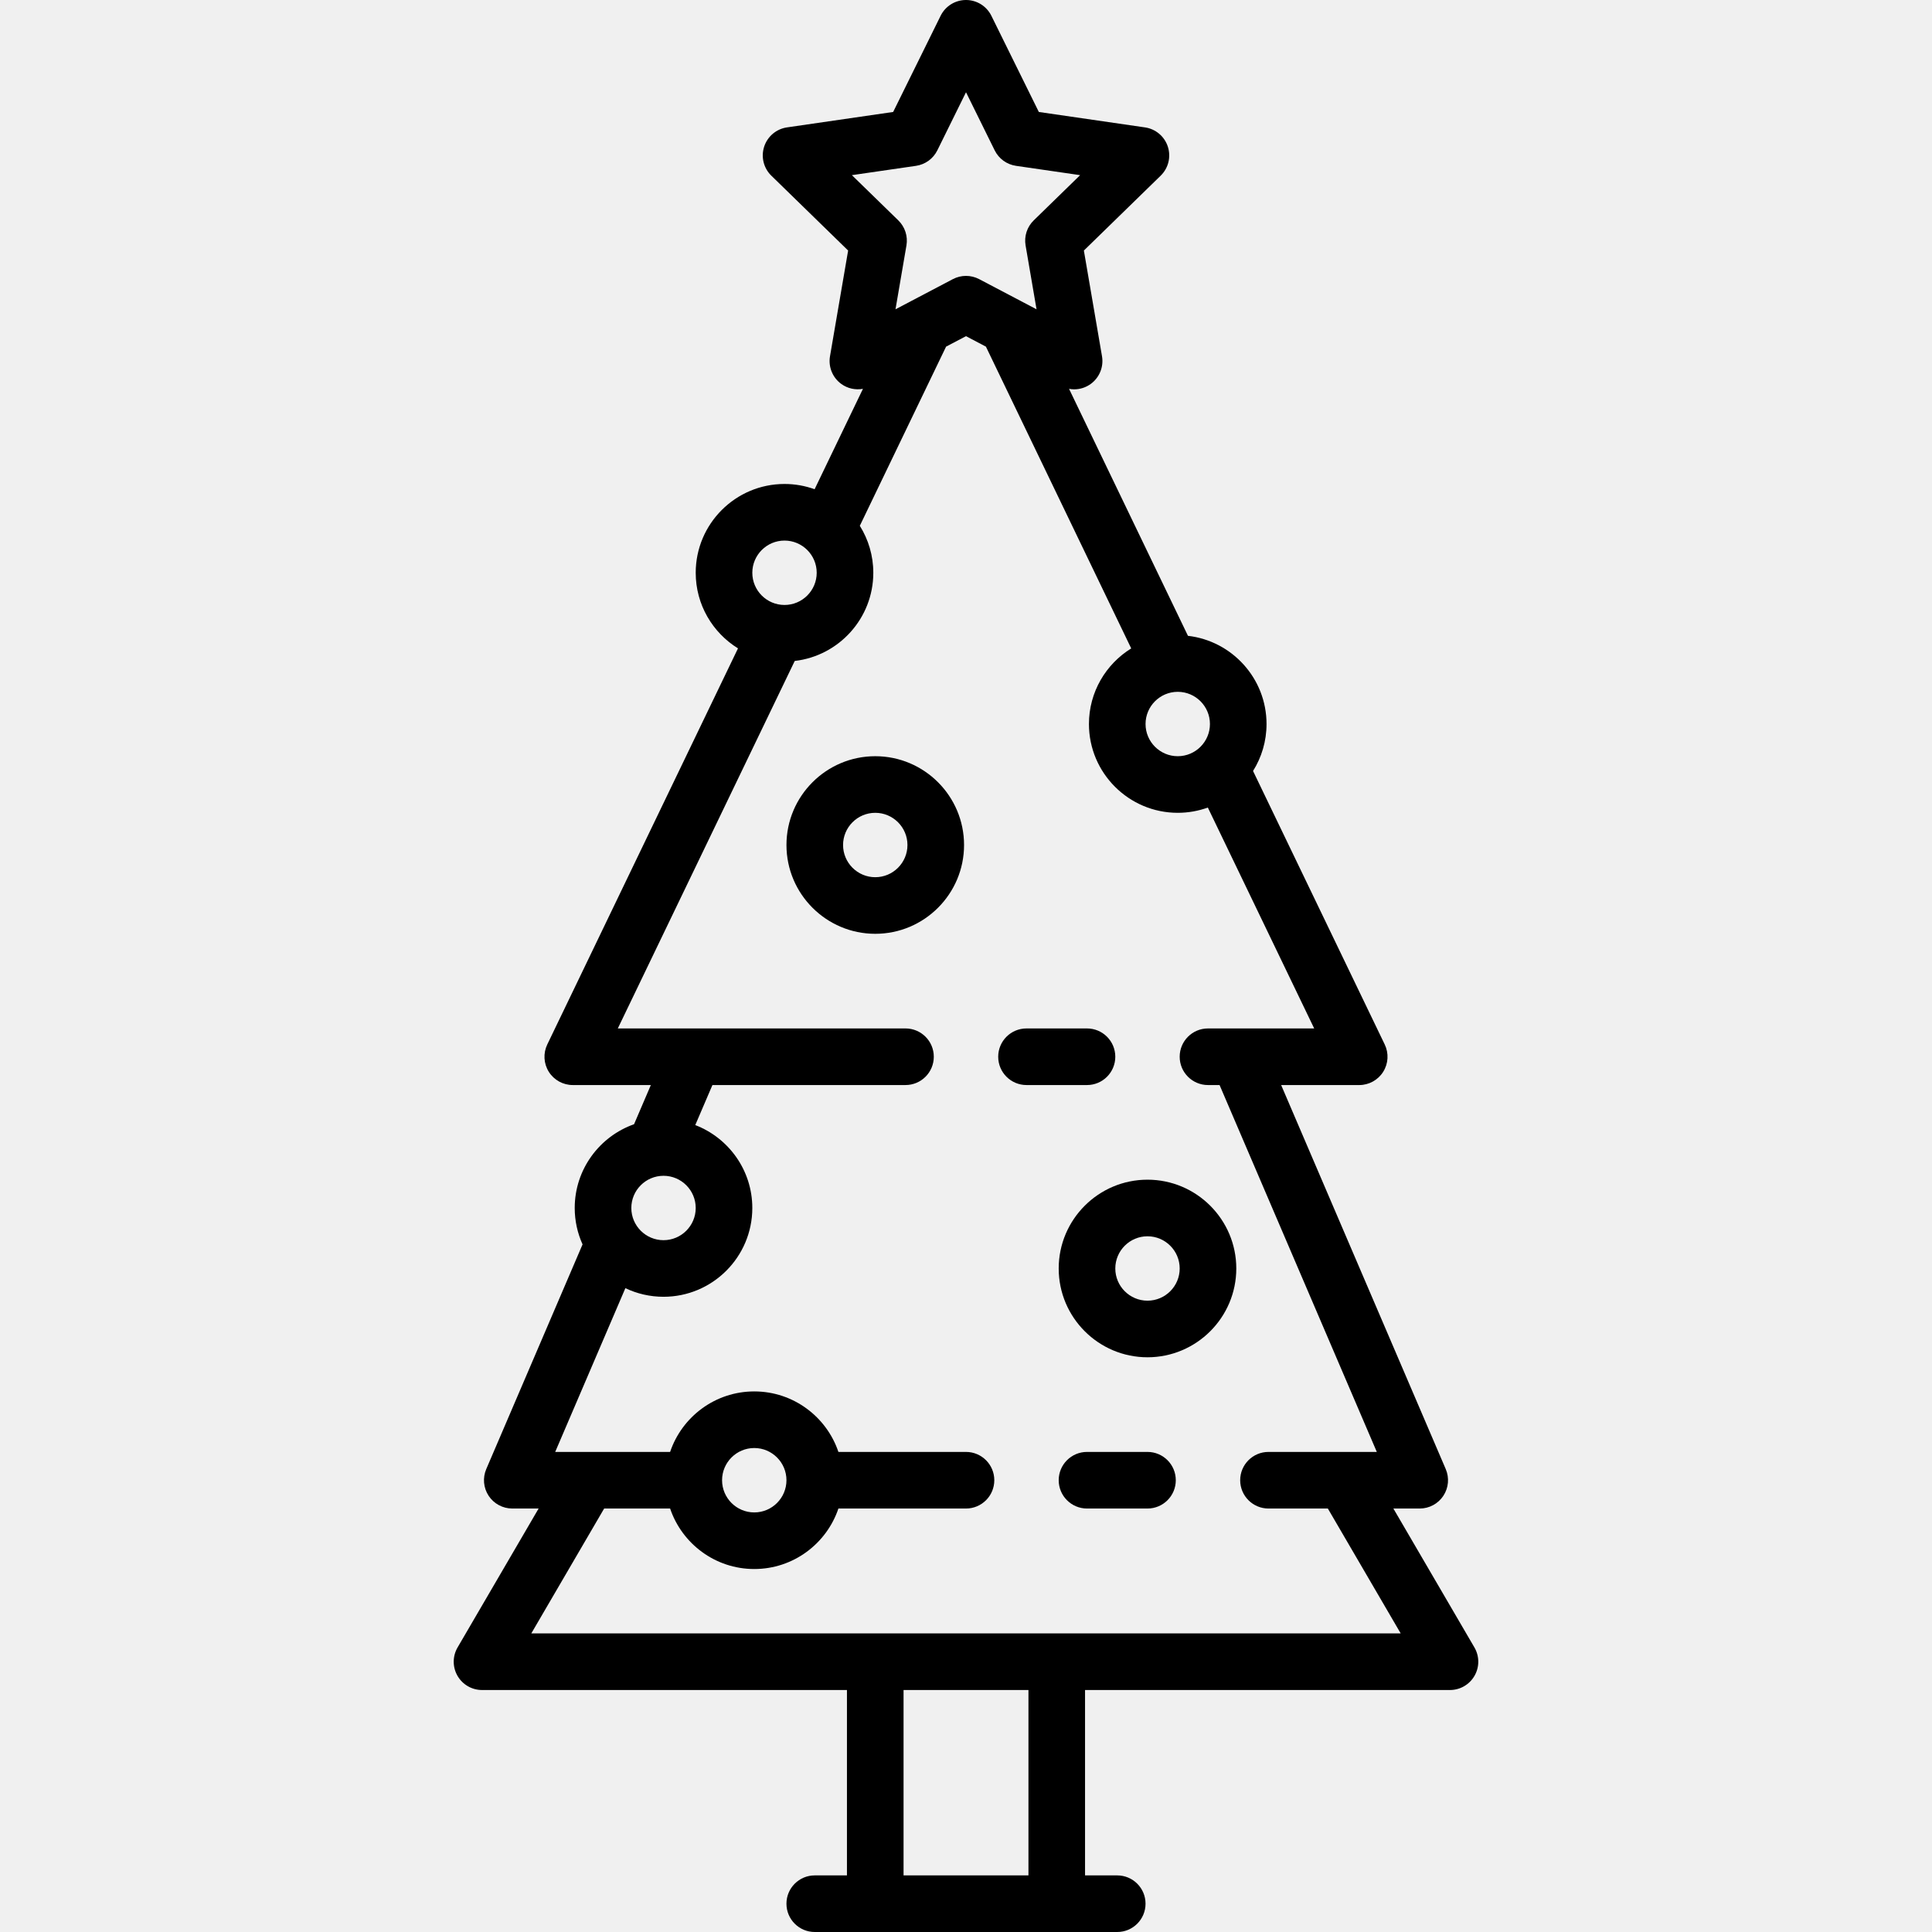
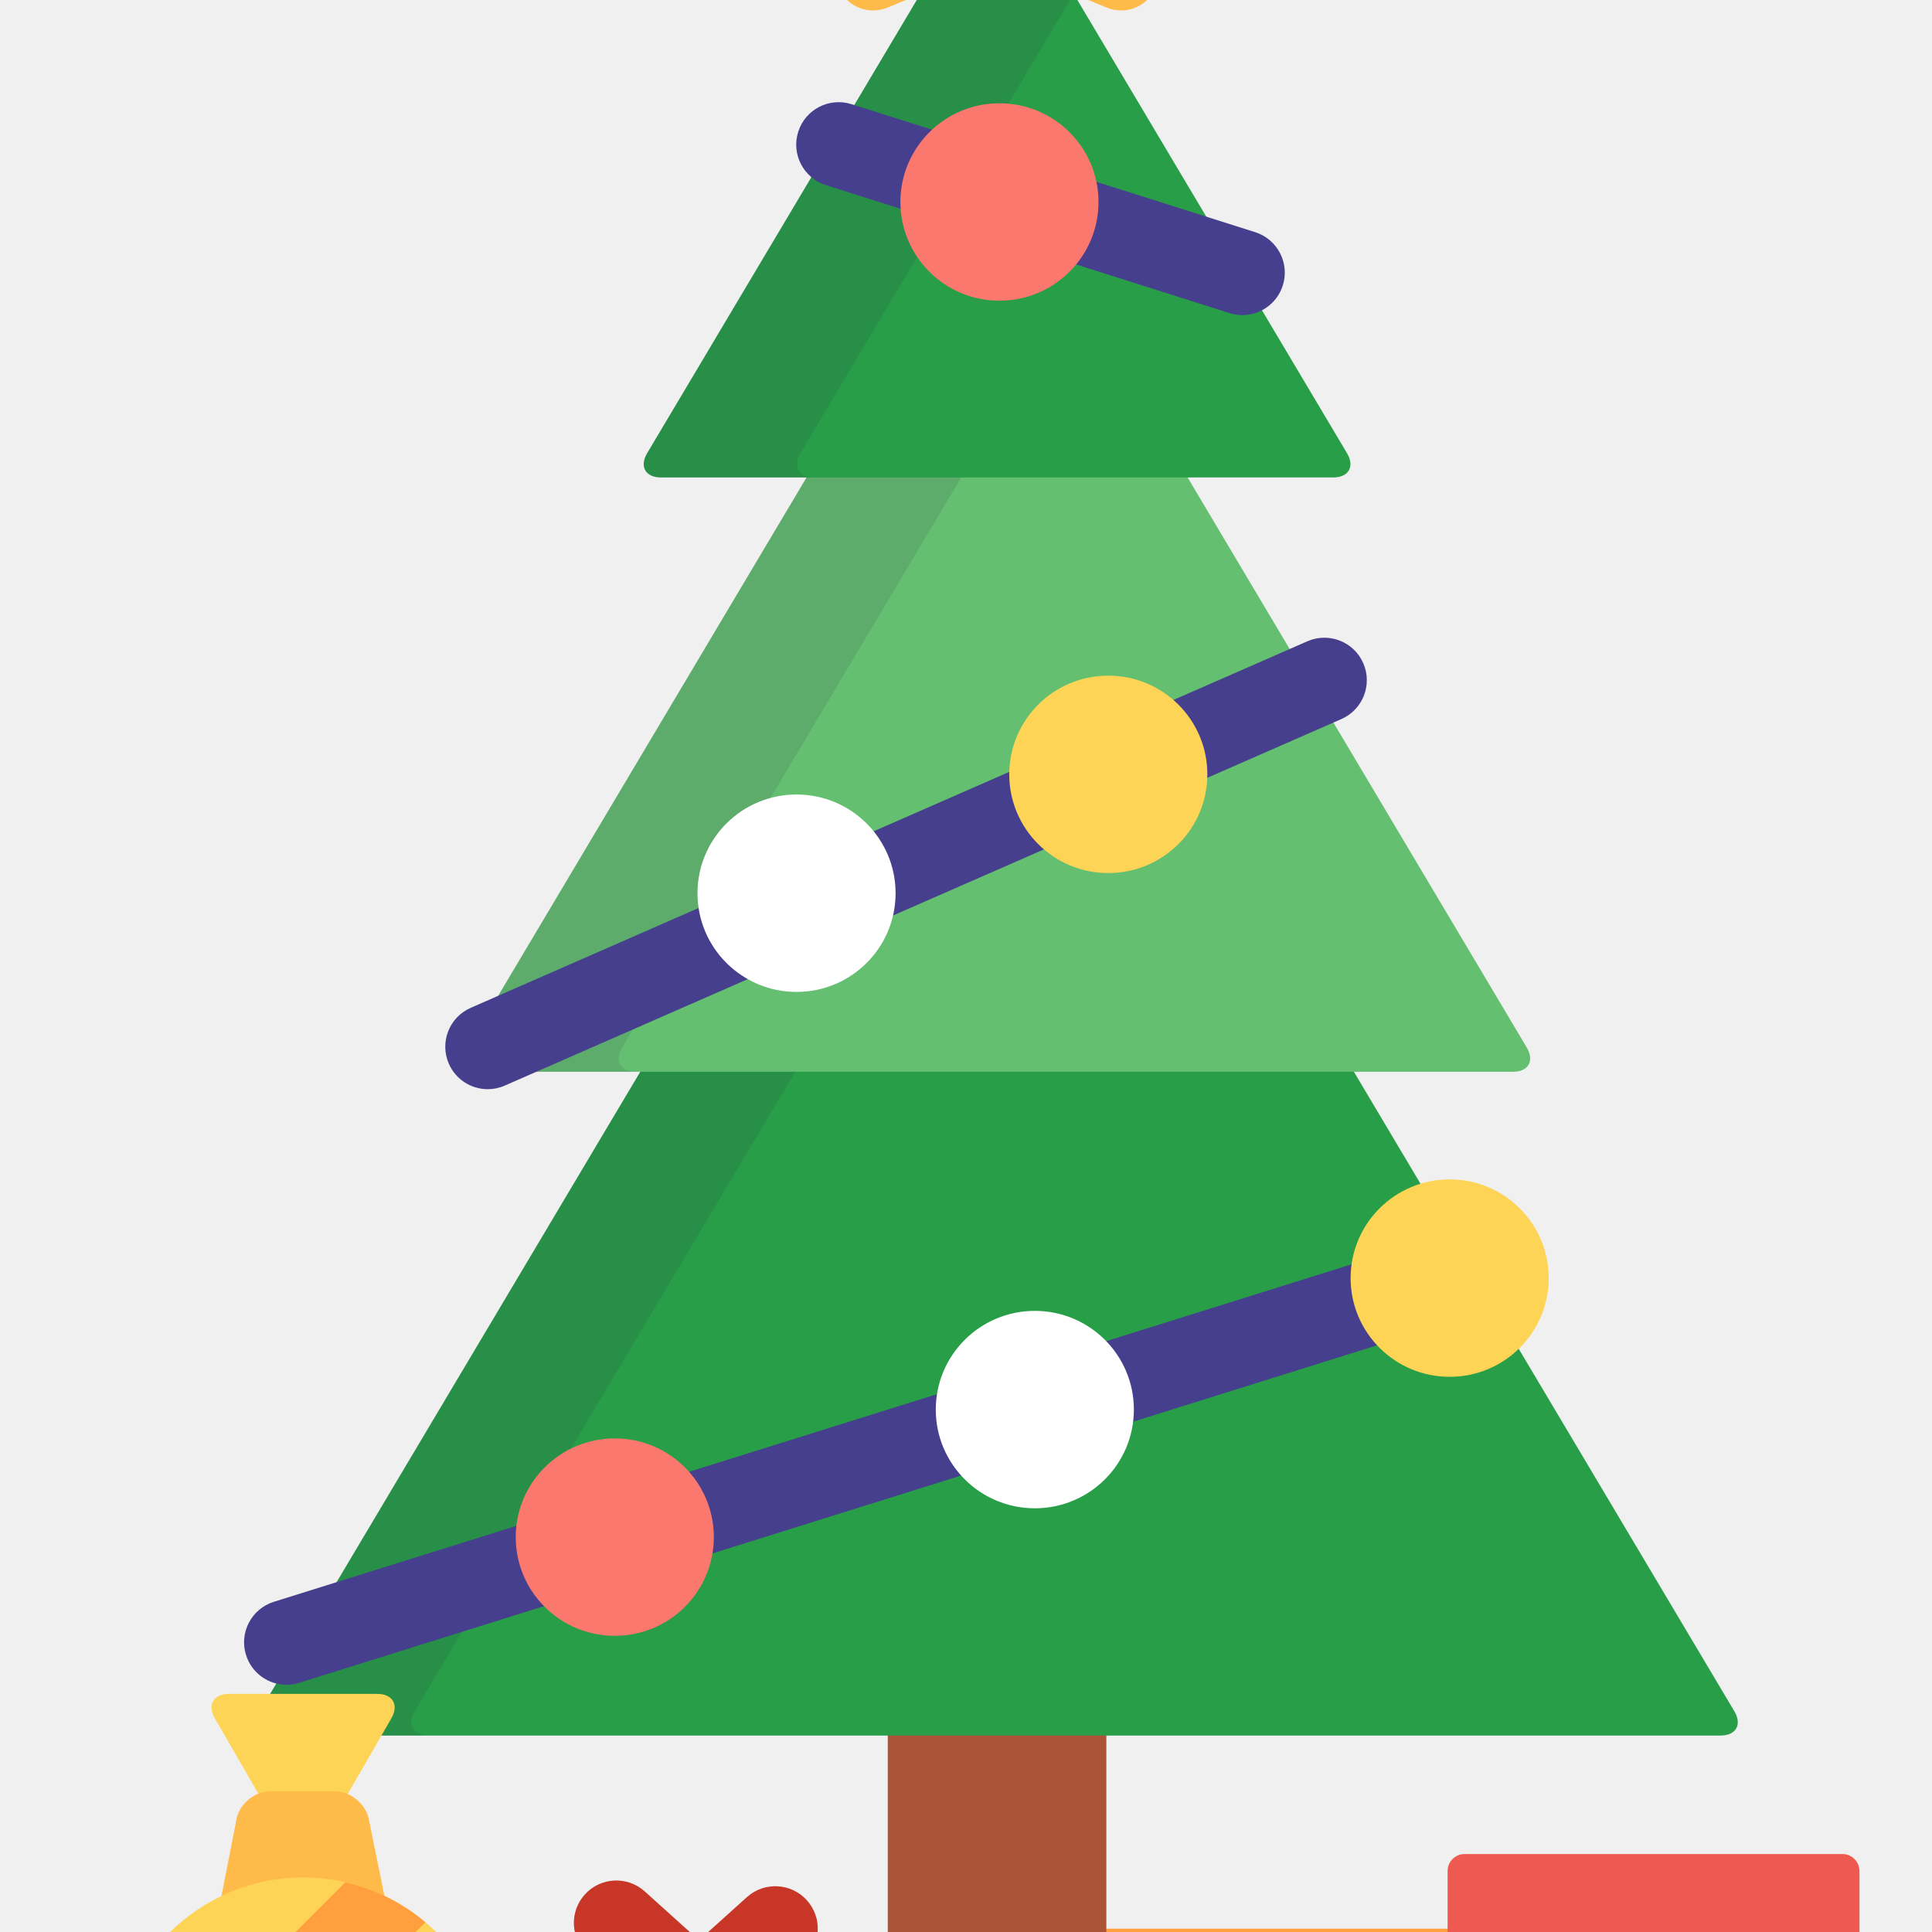
- <svg xmlns="http://www.w3.org/2000/svg" version="1.1" width="512" height="512" x="0" y="0" viewBox="0 0 512 512" style="enable-background:new 0 0 512 512" xml:space="preserve" class="">
-   <g transform="matrix(1,0,0,1,8.526512829121202e-14,0)">
+ <svg xmlns="http://www.w3.org/2000/svg" version="1.1" width="512" height="512" x="0" y="0" viewBox="0 0 512.002 512.002" style="enable-background:new 0 0 512 512" xml:space="preserve" class="">
+   <g transform="matrix(1.5,0,0,1.5,-128.0005,-128.0006)">
+     <rect x="279.621" y="459.231" style="" width="68.815" height="40.77" fill="#fed456" data-original="#fed456" class="" />
    <g>
-       <g>
-         <path d="M390.738,436.592l-21.478-36.817h6.982c2.521,0,4.874-1.267,6.261-3.371c1.388-2.105,1.625-4.766,0.632-7.083    L339.519,287.55h20.69c2.58,0,4.978-1.326,6.35-3.509c1.373-2.184,1.526-4.92,0.407-7.244L332.07,204.32    c2.262-3.613,3.574-7.879,3.574-12.447c0-12.058-9.118-22.021-20.82-23.371l-31.517-65.457c0.445,0.081,0.893,0.135,1.342,0.135    c1.555,0,3.103-0.483,4.409-1.432c2.31-1.678,3.466-4.522,2.984-7.335l-4.805-28.017l20.355-19.842    c2.044-1.993,2.78-4.973,1.897-7.688c-0.882-2.715-3.229-4.694-6.054-5.104l-28.13-4.087l-12.58-25.491    C261.463,1.621,258.856,0,256.001,0c-2.855,0-5.462,1.621-6.726,4.181l-12.58,25.491l-28.13,4.087    c-2.825,0.41-5.172,2.389-6.054,5.104c-0.882,2.715-0.146,5.696,1.897,7.688l20.355,19.842l-4.805,28.017    c-0.482,2.813,0.674,5.657,2.984,7.335c1.683,1.222,3.764,1.661,5.748,1.301l-12.81,26.606c-2.492-0.901-5.177-1.394-7.976-1.394    c-12.976,0-23.532,10.557-23.532,23.532c0,8.458,4.487,15.885,11.204,20.034l-50.542,104.971c-1.119,2.324-0.965,5.06,0.407,7.244    c1.372,2.184,3.771,3.509,6.35,3.509h20.69l-4.451,10.386c-9.148,3.228-15.723,11.956-15.723,22.195    c0,3.437,0.747,6.701,2.077,9.647l-25.519,59.544c-0.993,2.317-0.755,4.979,0.632,7.083c1.388,2.104,3.74,3.371,6.261,3.371h6.982    l-21.478,36.817c-1.353,2.32-1.363,5.186-0.025,7.515c1.337,2.329,3.818,3.765,6.503,3.765h96.71V497h-8.532    c-4.142,0-7.5,3.358-7.5,7.5c0,4.142,3.358,7.5,7.5,7.5h80.161c4.142,0,7.5-3.358,7.5-7.5c0-4.142-3.358-7.5-7.5-7.5h-8.532    v-49.129h96.71c2.686,0,5.166-1.436,6.503-3.765C392.101,441.778,392.091,438.912,390.738,436.592z M312.114,183.339    c4.704,0,8.532,3.828,8.532,8.532c0,4.705-3.828,8.532-8.532,8.532c-4.704,0-8.532-3.828-8.532-8.532    C303.582,187.167,307.41,183.339,312.114,183.339z M225.761,46.417l16.994-2.469c2.443-0.355,4.555-1.889,5.647-4.103l7.6-15.399    l7.6,15.399c1.092,2.213,3.204,3.748,5.647,4.103l16.994,2.469l-12.296,11.986c-1.768,1.723-2.575,4.206-2.157,6.638l2.903,16.925    l-15.199-7.991c-1.093-0.574-2.292-0.861-3.49-0.861s-2.397,0.287-3.49,0.861l-15.199,7.991l2.903-16.925    c0.417-2.433-0.389-4.915-2.157-6.638L225.761,46.417z M207.904,143.258c4.705,0,8.532,3.828,8.532,8.532    s-3.828,8.532-8.532,8.532s-8.532-3.828-8.532-8.532S203.2,143.258,207.904,143.258z M175.84,311.597    c4.704,0,8.532,3.828,8.532,8.532c0,4.704-3.828,8.532-8.532,8.532c-4.704,0-8.532-3.828-8.532-8.532    C167.308,315.424,171.136,311.597,175.84,311.597z M272.549,497h-33.097v-49.129h33.097V497z M140.8,432.871l19.307-33.097h17.481    c3.139,9.308,11.946,16.032,22.3,16.032s19.16-6.724,22.3-16.032h33.813c4.142,0,7.5-3.358,7.5-7.5c0-4.142-3.358-7.5-7.5-7.5    h-33.813c-3.139-9.308-11.946-16.033-22.3-16.033s-19.16,6.724-22.3,16.033h-30.455l18.599-43.399    c3.064,1.464,6.491,2.285,10.107,2.285c12.976,0,23.532-10.557,23.532-23.532c0-10.011-6.287-18.577-15.118-21.971l4.547-10.61    h51.167c4.142,0,7.5-3.358,7.5-7.5c0-4.142-3.358-7.5-7.5-7.5h-76.242l46.89-97.387c11.702-1.35,20.82-11.313,20.82-23.371    c0-4.568-1.313-8.833-3.575-12.447l22.861-47.481l5.28-2.773l5.277,2.774l38.507,79.975c-6.717,4.149-11.204,11.576-11.204,20.034    c0,12.976,10.557,23.532,23.532,23.532c2.799,0,5.484-0.493,7.976-1.394l28.185,58.539h-28.146c-4.142,0-7.5,3.358-7.5,7.5    c0,4.142,3.358,7.5,7.5,7.5h3.071l41.668,97.226H336.16c-4.142,0-7.5,3.358-7.5,7.5c0,4.142,3.358,7.5,7.5,7.5h15.732    l19.307,33.097H140.8z M191.356,392.274c0-4.705,3.828-8.533,8.532-8.533c4.704,0,8.532,3.828,8.532,8.533    c0,4.705-3.828,8.532-8.532,8.532C195.184,400.806,191.356,396.979,191.356,392.274z" fill="#000000" data-original="#000000" style="" class="" />
-       </g>
+       <path style="" d="M307.817,459.232l-28.201,28.186v12.584h8.627l39.908-39.887c0.277-0.277,0.52-0.575,0.744-0.883   H307.817z" fill="#ffbb4a" data-original="#ffbb4a" class="" />
+       <path style="" d="M348.432,480.366l-18.842,18.831c-0.254,0.254-0.478,0.526-0.688,0.805h19.53V480.366z" fill="#ffbb4a" data-original="#ffbb4a" class="" />
+       <path style="" d="M298.712,499.197c-0.254,0.254-0.478,0.526-0.688,0.805h21.102l29.307-29.291v-11.479H338.7   L298.712,499.197z" fill="#ffbb4a" data-original="#ffbb4a" class="" />
+     </g>
+     <path style="" d="M348.432,439.644h-3.442c-1.65,0-3-1.351-3-3v-10.561h-62.373v35.229h68.815  C348.432,461.312,348.432,441.002,348.432,439.644z" fill="#ff9f3d" data-original="#ff9f3d" />
+     <rect x="242.181" y="389.001" style="" width="38.615" height="111" fill="#ab5436" data-original="#ab5436" />
+     <path style="" d="M391.746,387.662l-69.408-116.66H200.646l-69.408,116.66c-1.406,2.363-0.307,4.297,2.443,4.297  h255.621C392.053,391.959,393.153,390.025,391.746,387.662z" fill="#289e48" data-original="#289e48" class="" />
+     <path style="opacity:0.1;fill:#1E004C;enable-background:new    ;" d="M158.614,387.662l69.408-116.66h-27.375l-69.408,116.66  c-1.406,2.363-0.307,4.297,2.443,4.297h27.375C158.307,391.959,157.207,390.025,158.614,387.662z" fill="" />
+     <path style="" d="M355.067,270.393l-61.11-102.716h-64.928l-61.11,102.716c-1.406,2.363-0.307,4.297,2.443,4.297  h182.262C355.373,274.69,356.473,272.757,355.067,270.393z" fill="#64bf70" data-original="#64bf70" />
+     <path style="opacity:0.1;fill:#1E004C;enable-background:new    ;" d="M195.241,270.393l61.11-102.716h-27.322l-61.11,102.716  c-1.406,2.363-0.307,4.297,2.443,4.297h27.322C194.934,274.69,193.834,272.757,195.241,270.393z" fill="" />
+     <path style="" d="M323.31,165.391l-49.96-83.972l-11.858-4.86l-11.858,4.86l-49.959,83.972  c-1.406,2.363-0.307,4.297,2.443,4.297h118.749C323.617,169.688,324.717,167.755,323.31,165.391z" fill="#289e48" data-original="#289e48" class="" />
+     <path style="opacity:0.1;fill:#1E004C;enable-background:new    ;" d="M275.032,84.245l-1.681-2.825l-11.858-4.86l-11.858,4.86  l-49.959,83.972c-1.406,2.363-0.307,4.297,2.443,4.297h27.079c-2.75,0-3.85-1.934-2.443-4.297L275.032,84.245z" fill="" />
+     <path style="" d="M283.405,87.179c-0.853,0-1.711-0.164-2.523-0.496l-19.389-7.946l-19.389,7.946  c-0.812,0.332-1.669,0.496-2.521,0.496c-1.37,0-2.73-0.421-3.871-1.244c-1.855-1.331-2.875-3.52-2.696-5.776l1.655-20.684  l-13.637-15.771c-1.491-1.724-1.967-4.088-1.258-6.243c0.708-2.154,2.5-3.791,4.73-4.319l20.41-4.837l10.962-17.692  c1.197-1.933,3.325-3.111,5.616-3.111c2.292,0,4.42,1.179,5.616,3.111l10.963,17.692l20.409,4.837  c2.231,0.528,4.023,2.165,4.73,4.319c0.708,2.155,0.233,4.519-1.258,6.243l-13.636,15.771l1.654,20.684  c0.178,2.257-0.842,4.445-2.695,5.776C286.133,86.758,284.774,87.179,283.405,87.179z" fill="#ffbb4a" data-original="#ffbb4a" class="" />
+     <path style="" d="M227.886,421.064c-2.772-3.079-7.515-3.328-10.592-0.555l-8.466,7.623l-9.588-8.635  c-3.079-2.772-7.82-2.523-10.592,0.554c-2.772,3.078-2.523,7.82,0.554,10.593l10.359,9.328h18.535l9.236-8.316  C230.41,428.884,230.658,424.141,227.886,421.064z" fill="#c73627" data-original="#c73627" />
+     <path style="" d="M170.65,457.031v42.471c0,0.171,0.034,0.333,0.051,0.5h76.276c0.017-0.167,0.051-0.329,0.051-0.5  v-42.471H170.65z" fill="#64bf70" data-original="#64bf70" />
+     <path style="" d="M251.529,454.032c0,2.75-2.25,5-5,5h-75.38c-2.75,0-5-2.25-5-5v-12.029c0-2.75,2.25-5,5-5h75.38  c2.75,0,5,2.25,5,5L251.529,454.032L251.529,454.032z" fill="#c73627" data-original="#c73627" />
+     <path style="" d="M197.606,457.031v42.471c0,0.171,0.034,0.333,0.051,0.5h22.363c0.017-0.167,0.051-0.329,0.051-0.5  v-42.471H197.606z" fill="#ffbb4a" data-original="#ffbb4a" class="" />
+     <rect x="194.771" y="437.001" style="" width="28.14" height="22.03" fill="#ff9f3d" data-original="#ff9f3d" />
+     <g>
+       <path style="" d="M304.824,141.002c-0.751,0-1.515-0.113-2.269-0.352l-71.318-22.614   c-3.948-1.252-6.134-5.468-4.882-9.416s5.465-6.135,9.417-4.883l71.318,22.614c3.948,1.253,6.134,5.468,4.882,9.417   C310.958,138.962,308.005,141.002,304.824,141.002z" fill="#463f8e" data-original="#463f8e" />
+       <path style="" d="M171.507,277.765c-2.888,0-5.64-1.678-6.874-4.492c-1.662-3.794,0.066-8.217,3.86-9.879   l147.811-64.76c3.794-1.663,8.217,0.065,9.879,3.86c1.662,3.794-0.066,8.217-3.86,9.879l-147.811,64.76   C173.534,277.562,172.512,277.765,171.507,277.765z" fill="#463f8e" data-original="#463f8e" />
+       <path style="" d="M135.953,382.991c-3.192,0-6.151-2.054-7.155-5.261c-1.238-3.952,0.963-8.16,4.916-9.398   l205.502-64.352c3.953-1.236,8.16,0.964,9.398,4.916s-0.963,8.16-4.916,9.398l-205.502,64.352   C137.45,382.88,136.695,382.991,135.953,382.991z" fill="#463f8e" data-original="#463f8e" />
+     </g>
+     <ellipse style="" cx="193.951" cy="356.901" rx="17.5" ry="17.44" fill="#fb786e" data-original="#fb786e" />
+     <ellipse style="" cx="268.161" cy="334.371" rx="17.5" ry="17.44" fill="#ffffff" data-original="#ffffff" class="" />
+     <ellipse style="" cx="341.451" cy="311.141" rx="17.5" ry="17.44" fill="#fed456" data-original="#fed456" class="" />
+     <ellipse style="" cx="261.911" cy="121.021" rx="17.5" ry="17.439" fill="#fb786e" data-original="#fb786e" />
+     <ellipse style="" cx="281.141" cy="222.141" rx="17.5" ry="17.439" fill="#fed456" data-original="#fed456" class="" />
+     <ellipse style="" cx="226.061" cy="243.141" rx="17.5" ry="17.439" fill="#ffffff" data-original="#ffffff" class="" />
+     <rect x="347.771" y="439.651" style="" width="59.41" height="60.35" fill="#c73627" data-original="#c73627" />
+     <path style="" d="M413.853,437.547c0,1.65-1.35,3-3,3h-66.767c-1.65,0-3-1.35-3-3v-21.653c0-1.65,1.35-3,3-3h66.767  c1.65,0,3,1.35,3,3V437.547z" fill="#ef5a50" data-original="#ef5a50" class="" />
+     <g>
+       <path style="" d="M360.081,458.132c-1.97,0-3.91-0.8-5.3-2.2c-1.4-1.39-2.2-3.319-2.2-5.3c0-1.97,0.8-3.91,2.2-5.3   c1.39-1.4,3.33-2.2,5.3-2.2c1.98,0,3.91,0.8,5.3,2.2c1.4,1.39,2.2,3.33,2.2,5.3s-0.8,3.91-2.2,5.3   C363.991,457.332,362.061,458.132,360.081,458.132z" fill="#fb786e" data-original="#fb786e" />
+       <path style="" d="M395.851,458.132c-1.97,0-3.91-0.8-5.3-2.2c-1.4-1.39-2.2-3.319-2.2-5.3c0-1.97,0.8-3.91,2.2-5.3   c1.39-1.4,3.33-2.2,5.3-2.2s3.91,0.8,5.3,2.2c1.4,1.39,2.2,3.33,2.2,5.3c0,1.98-0.8,3.91-2.2,5.3   C399.761,457.332,397.821,458.132,395.851,458.132z" fill="#fb786e" data-original="#fb786e" />
+       <path style="" d="M377.971,473.272c-1.98,0-3.91-0.801-5.31-2.19c-1.39-1.4-2.19-3.33-2.19-5.31   c0-1.971,0.8-3.9,2.19-5.301c1.4-1.399,3.33-2.199,5.31-2.199c1.97,0,3.9,0.8,5.3,2.199c1.39,1.391,2.2,3.33,2.2,5.301   c0,1.979-0.81,3.909-2.2,5.31C381.871,472.471,379.941,473.272,377.971,473.272z" fill="#fb786e" data-original="#fb786e" />
+       <path style="" d="M360.081,489.362c-1.97,0-3.9-0.8-5.3-2.191c-1.4-1.399-2.2-3.33-2.2-5.309c0-1.971,0.8-3.9,2.2-5.3   c1.4-1.4,3.33-2.2,5.3-2.2c1.98,0,3.91,0.8,5.31,2.2c1.39,1.399,2.19,3.329,2.19,5.3c0,1.979-0.8,3.91-2.19,5.309   C363.991,488.562,362.061,489.362,360.081,489.362z" fill="#fb786e" data-original="#fb786e" />
+       <path style="" d="M395.851,489.362c-1.98,0-3.91-0.8-5.3-2.191c-1.4-1.399-2.2-3.33-2.2-5.309   c0-1.971,0.8-3.9,2.2-5.3c1.39-1.4,3.33-2.2,5.3-2.2s3.91,0.8,5.3,2.2c1.4,1.399,2.2,3.329,2.2,5.3c0,1.979-0.8,3.91-2.2,5.309   C399.761,488.562,397.821,489.362,395.851,489.362z" fill="#fb786e" data-original="#fb786e" />
+       <path style="" d="M384.836,500.002c0.41-0.939,0.635-1.958,0.635-2.99c0-1.979-0.8-3.91-2.2-5.31   c-1.4-1.39-3.33-2.19-5.3-2.19c-1.98,0-3.91,0.801-5.31,2.19c-1.39,1.399-2.19,3.33-2.19,5.31c0,1.032,0.225,2.051,0.633,2.99   H384.836z" fill="#fb786e" data-original="#fb786e" />
+     </g>
+     <path style="" d="M151.975,384.599h-26.178c-2.75,0-3.875,1.948-2.499,4.33l9.533,16.502  c0.083-0.004,0.163-0.023,0.246-0.023h11.412c0.148,0,0.294,0.03,0.442,0.043l9.544-16.522  C155.85,386.548,154.725,384.599,151.975,384.599z" fill="#fed456" data-original="#fed456" class="" />
+     <path style="" d="M153.422,421.102c0.549,2.695-1.251,4.899-4.001,4.899h-21.068c-2.75,0-4.569-2.208-4.042-4.907  l2.807-14.377c0.527-2.699,3.208-4.907,5.958-4.907h11.412c2.75,0,5.45,2.204,5.999,4.899L153.422,421.102z" fill="#ffbb4a" data-original="#ffbb4a" class="" />
+     <path style="" d="M172.386,500.002c0.001-0.052,0.015-0.1,0.015-0.151v-49.314c0-18.47-15.034-33.496-33.514-33.496  c-18.479,0-33.514,15.026-33.514,33.496v49.314c0,0.052,0.014,0.1,0.015,0.151H172.386z" fill="#fed456" data-original="#fed456" class="" />
+     <g>
+       <path style="" d="M105.372,458.834v21.212l55.113-55.094c-4.02-3.395-8.846-5.859-14.148-7.067L105.372,458.834z" fill="#ff9f3d" data-original="#ff9f3d" />
+       <path style="" d="M165.23,429.866l-59.857,59.83v10.154c0,0.052,0.014,0.1,0.015,0.151h10.893l55.56-55.533   C170.839,439.03,168.523,434.05,165.23,429.866z" fill="#ff9f3d" data-original="#ff9f3d" />
+       <polygon style="" points="172.401,453.559 125.944,500.002 147.159,500.002 172.401,474.773  " fill="#ff9f3d" data-original="#ff9f3d" />
    </g>
    <g>
-       <g>
-         <path d="M288.065,272.548h-16.032c-4.142,0-7.5,3.358-7.5,7.5c0,4.142,3.358,7.5,7.5,7.5h16.032c4.143,0,7.5-3.358,7.5-7.5    C295.565,275.906,292.207,272.548,288.065,272.548z" fill="#000000" data-original="#000000" style="" class="" />
-       </g>
+       <path style="" d="M191.764,49.148h-12c-4.142,0-7.5-3.358-7.5-7.5c0-4.143,3.358-7.5,7.5-7.5h12   c4.142,0,7.5,3.357,7.5,7.5C199.264,45.79,195.906,49.148,191.764,49.148z" fill="#fed456" data-original="#fed456" class="" />
+       <path style="" d="M201.995,22.148c-1.552,0-3.118-0.48-4.46-1.476l-9.64-7.146c-3.328-2.467-4.025-7.163-1.559-10.491   c2.466-3.328,7.164-4.026,10.492-1.56l9.64,7.146c3.328,2.467,4.025,7.164,1.559,10.492   C206.556,21.098,204.29,22.148,201.995,22.148z" fill="#fed456" data-original="#fed456" class="" />
+       <path style="" d="M190.03,84.148c-2.291,0-4.553-1.046-6.024-3.025c-2.472-3.324-1.78-8.023,1.544-10.493l9.63-7.16   c3.324-2.472,8.023-1.779,10.494,1.544c2.472,3.324,1.78,8.022-1.543,10.493l-9.63,7.16   C193.155,83.666,191.585,84.148,190.03,84.148z" fill="#fed456" data-original="#fed456" class="" />
+       <path style="" d="M344.979,49.148h-12c-4.142,0-7.5-3.358-7.5-7.5c0-4.143,3.358-7.5,7.5-7.5h12   c4.142,0,7.5,3.357,7.5,7.5C352.479,45.79,349.121,49.148,344.979,49.148z" fill="#fed456" data-original="#fed456" class="" />
+       <path style="" d="M322.747,22.148c-2.295,0-4.56-1.05-6.031-3.034c-2.466-3.328-1.769-8.025,1.559-10.492l9.64-7.146   c3.329-2.466,8.025-1.768,10.492,1.56c2.466,3.328,1.768,8.024-1.559,10.491l-9.64,7.146   C325.865,21.668,324.299,22.148,322.747,22.148z" fill="#fed456" data-original="#fed456" class="" />
+       <path style="" d="M334.713,84.148c-1.556,0-3.125-0.482-4.469-1.481l-9.63-7.16   c-3.324-2.471-4.015-7.169-1.543-10.493c2.471-3.324,7.168-4.016,10.494-1.544l9.63,7.16c3.324,2.471,4.015,7.169,1.543,10.493   C339.266,83.102,337.004,84.148,334.713,84.148z" fill="#fed456" data-original="#fed456" class="" />
    </g>
-     <g>
-       <g>
-         <path d="M304.098,384.774h-16.032c-4.142,0-7.5,3.358-7.5,7.5c0,4.142,3.358,7.5,7.5,7.5h16.032c4.142,0,7.5-3.358,7.5-7.5    C311.598,388.132,308.24,384.774,304.098,384.774z" fill="#000000" data-original="#000000" style="" class="" />
-       </g>
-     </g>
-     <g>
-       <g>
-         <path d="M231.953,200.403c-12.976,0-23.532,10.557-23.532,23.532s10.557,23.532,23.532,23.532    c12.975,0,23.532-10.557,23.532-23.532S244.928,200.403,231.953,200.403z M231.953,232.468c-4.705,0-8.532-3.828-8.532-8.532    c0-4.704,3.828-8.532,8.532-8.532c4.704,0,8.532,3.828,8.532,8.532C240.485,228.64,236.657,232.468,231.953,232.468z" fill="#000000" data-original="#000000" style="" class="" />
-       </g>
-     </g>
-     <g>
-       <g>
-         <path d="M304.098,312.629c-12.976,0-23.532,10.557-23.532,23.532c0,12.975,10.557,23.532,23.532,23.532    c12.975,0,23.532-10.557,23.532-23.532C327.63,323.186,317.073,312.629,304.098,312.629z M304.098,344.693    c-4.705,0-8.532-3.828-8.532-8.532c0-4.704,3.828-8.532,8.532-8.532c4.704,0,8.532,3.828,8.532,8.532    C312.63,340.865,308.802,344.693,304.098,344.693z" fill="#000000" data-original="#000000" style="" class="" />
-       </g>
-     </g>
+     <path style="" d="M423.493,512.002H88.51c-4.142,0-7.5-3.357-7.5-7.5c0-4.142,3.358-7.5,7.5-7.5h334.982  c4.142,0,7.5,3.358,7.5,7.5C430.993,508.644,427.635,512.002,423.493,512.002z" fill="#cb7c52" data-original="#cb7c52" class="" />
    <g>
</g>
    <g>
</g>
    <g>
</g>
    <g>
</g>
    <g>
</g>
    <g>
</g>
    <g>
</g>
    <g>
</g>
    <g>
</g>
    <g>
</g>
    <g>
</g>
    <g>
</g>
    <g>
</g>
    <g>
</g>
    <g>
</g>
  </g>
</svg>
